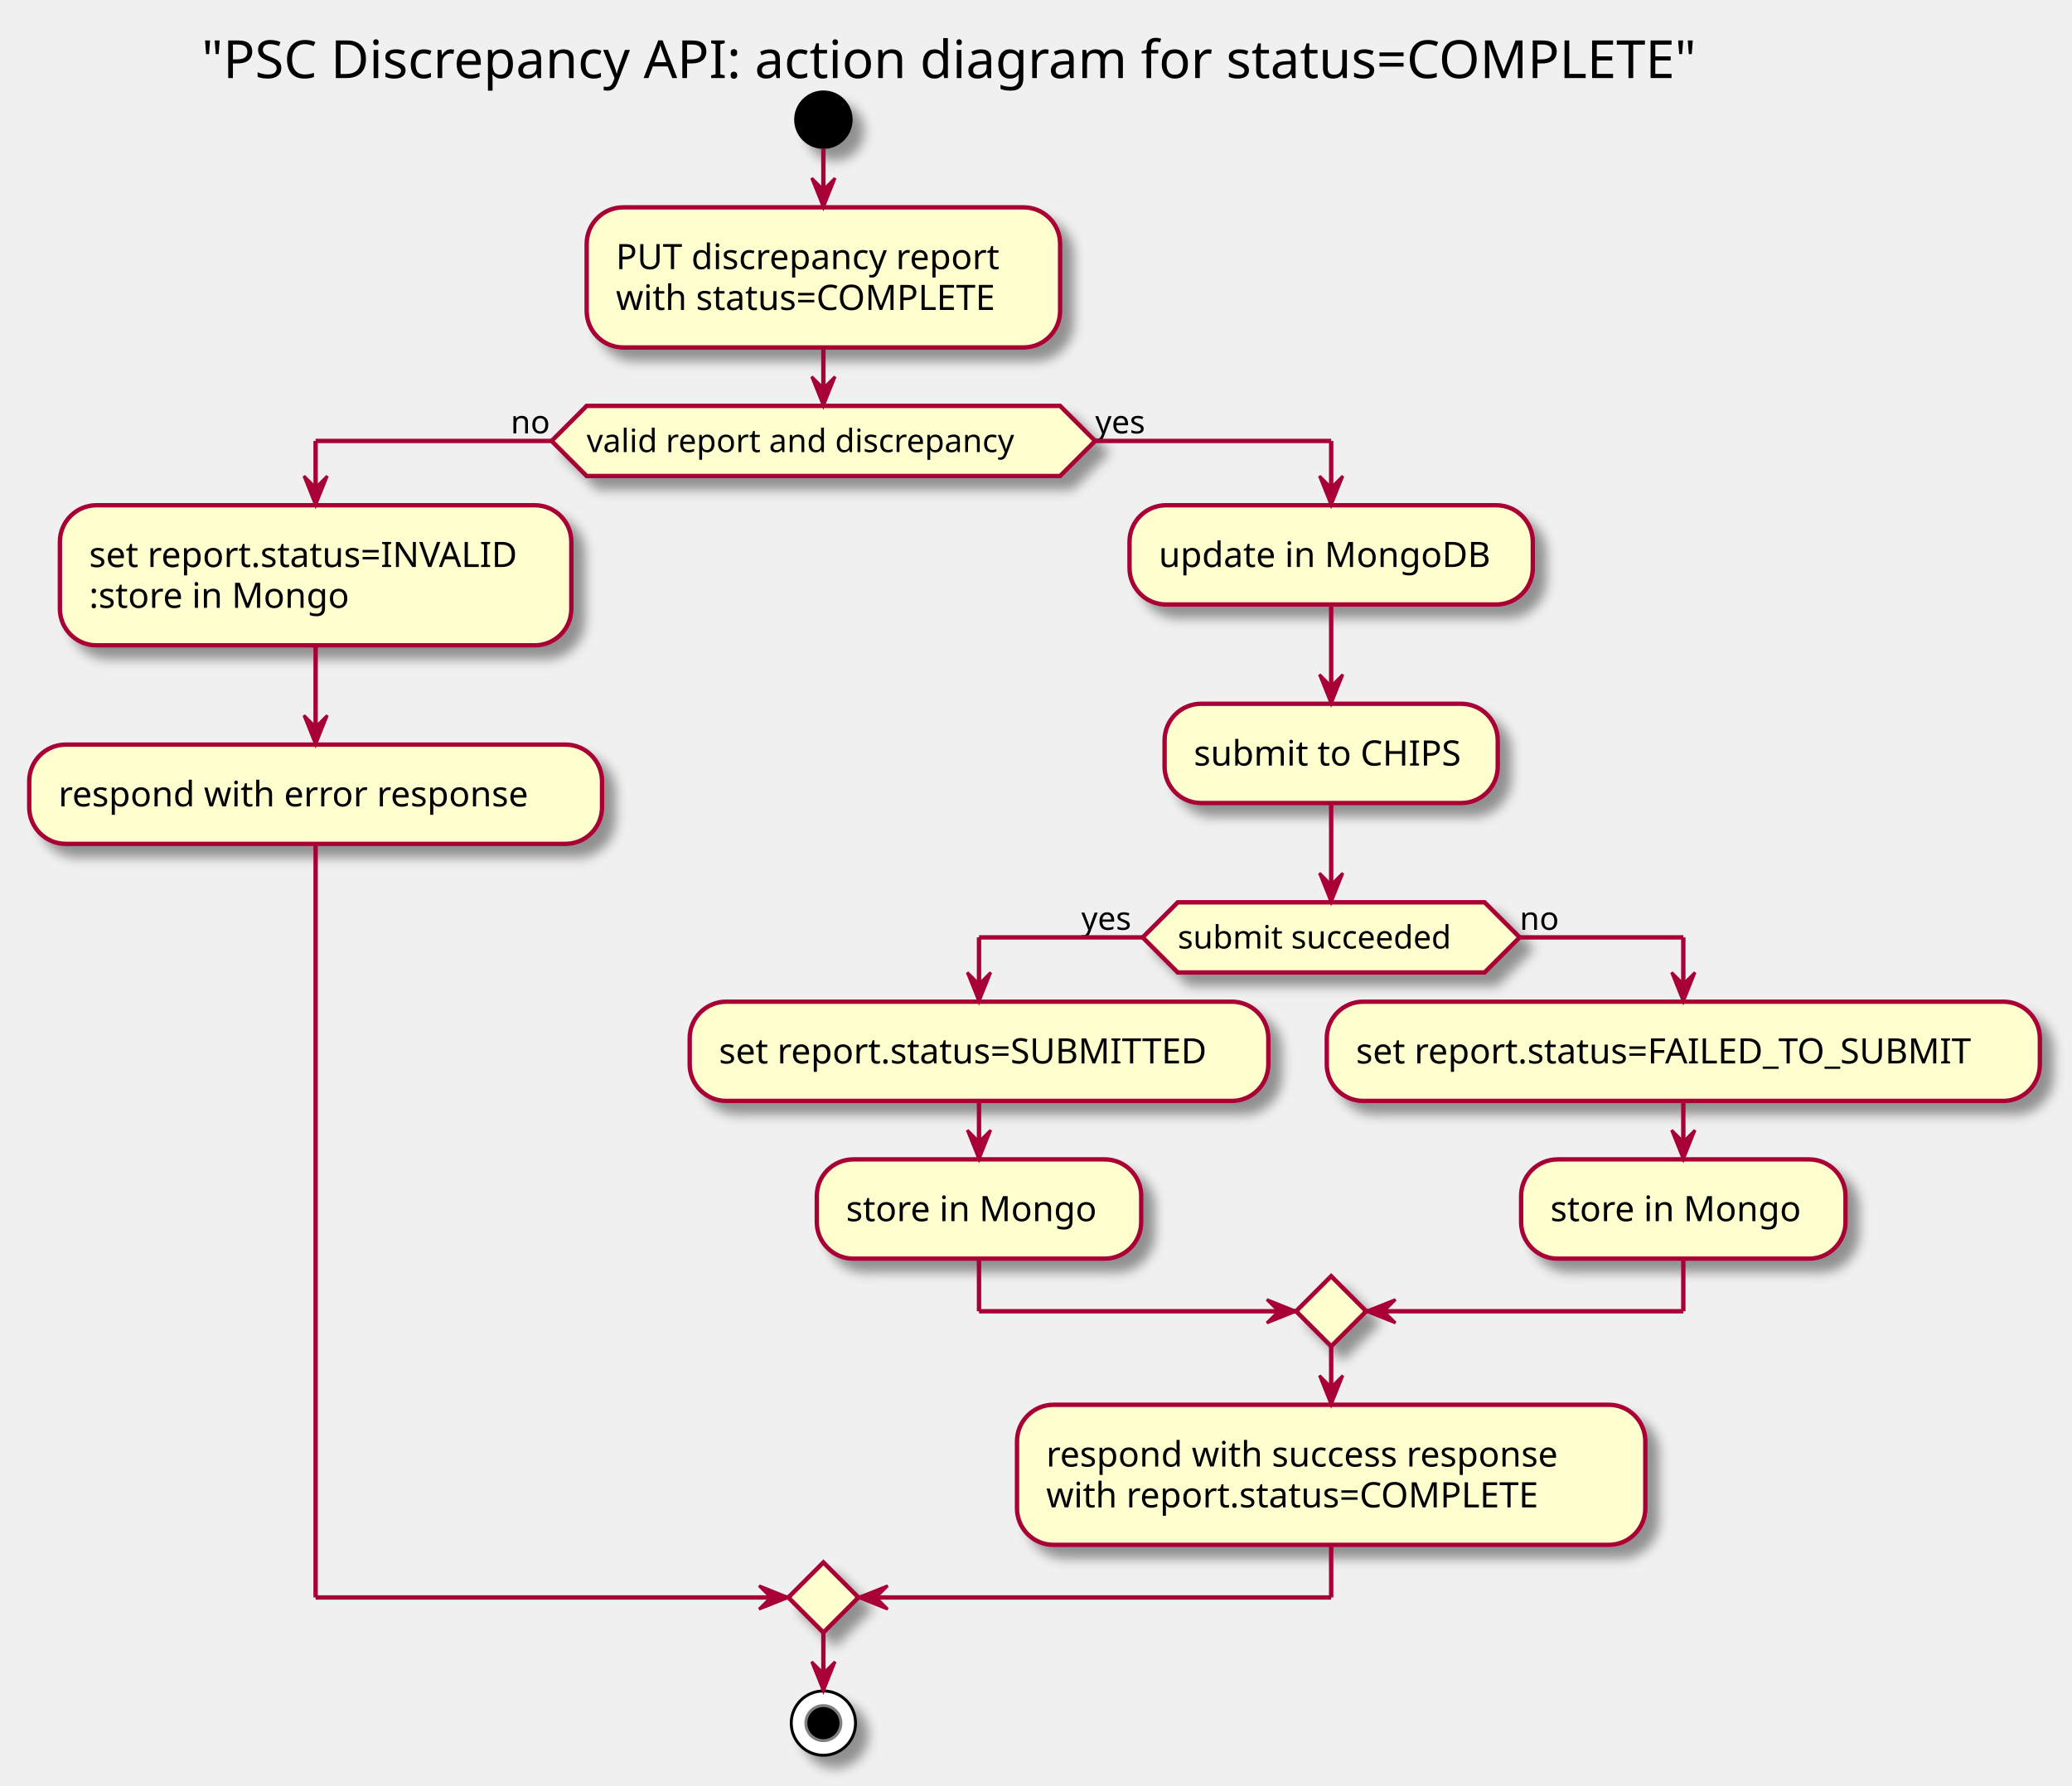
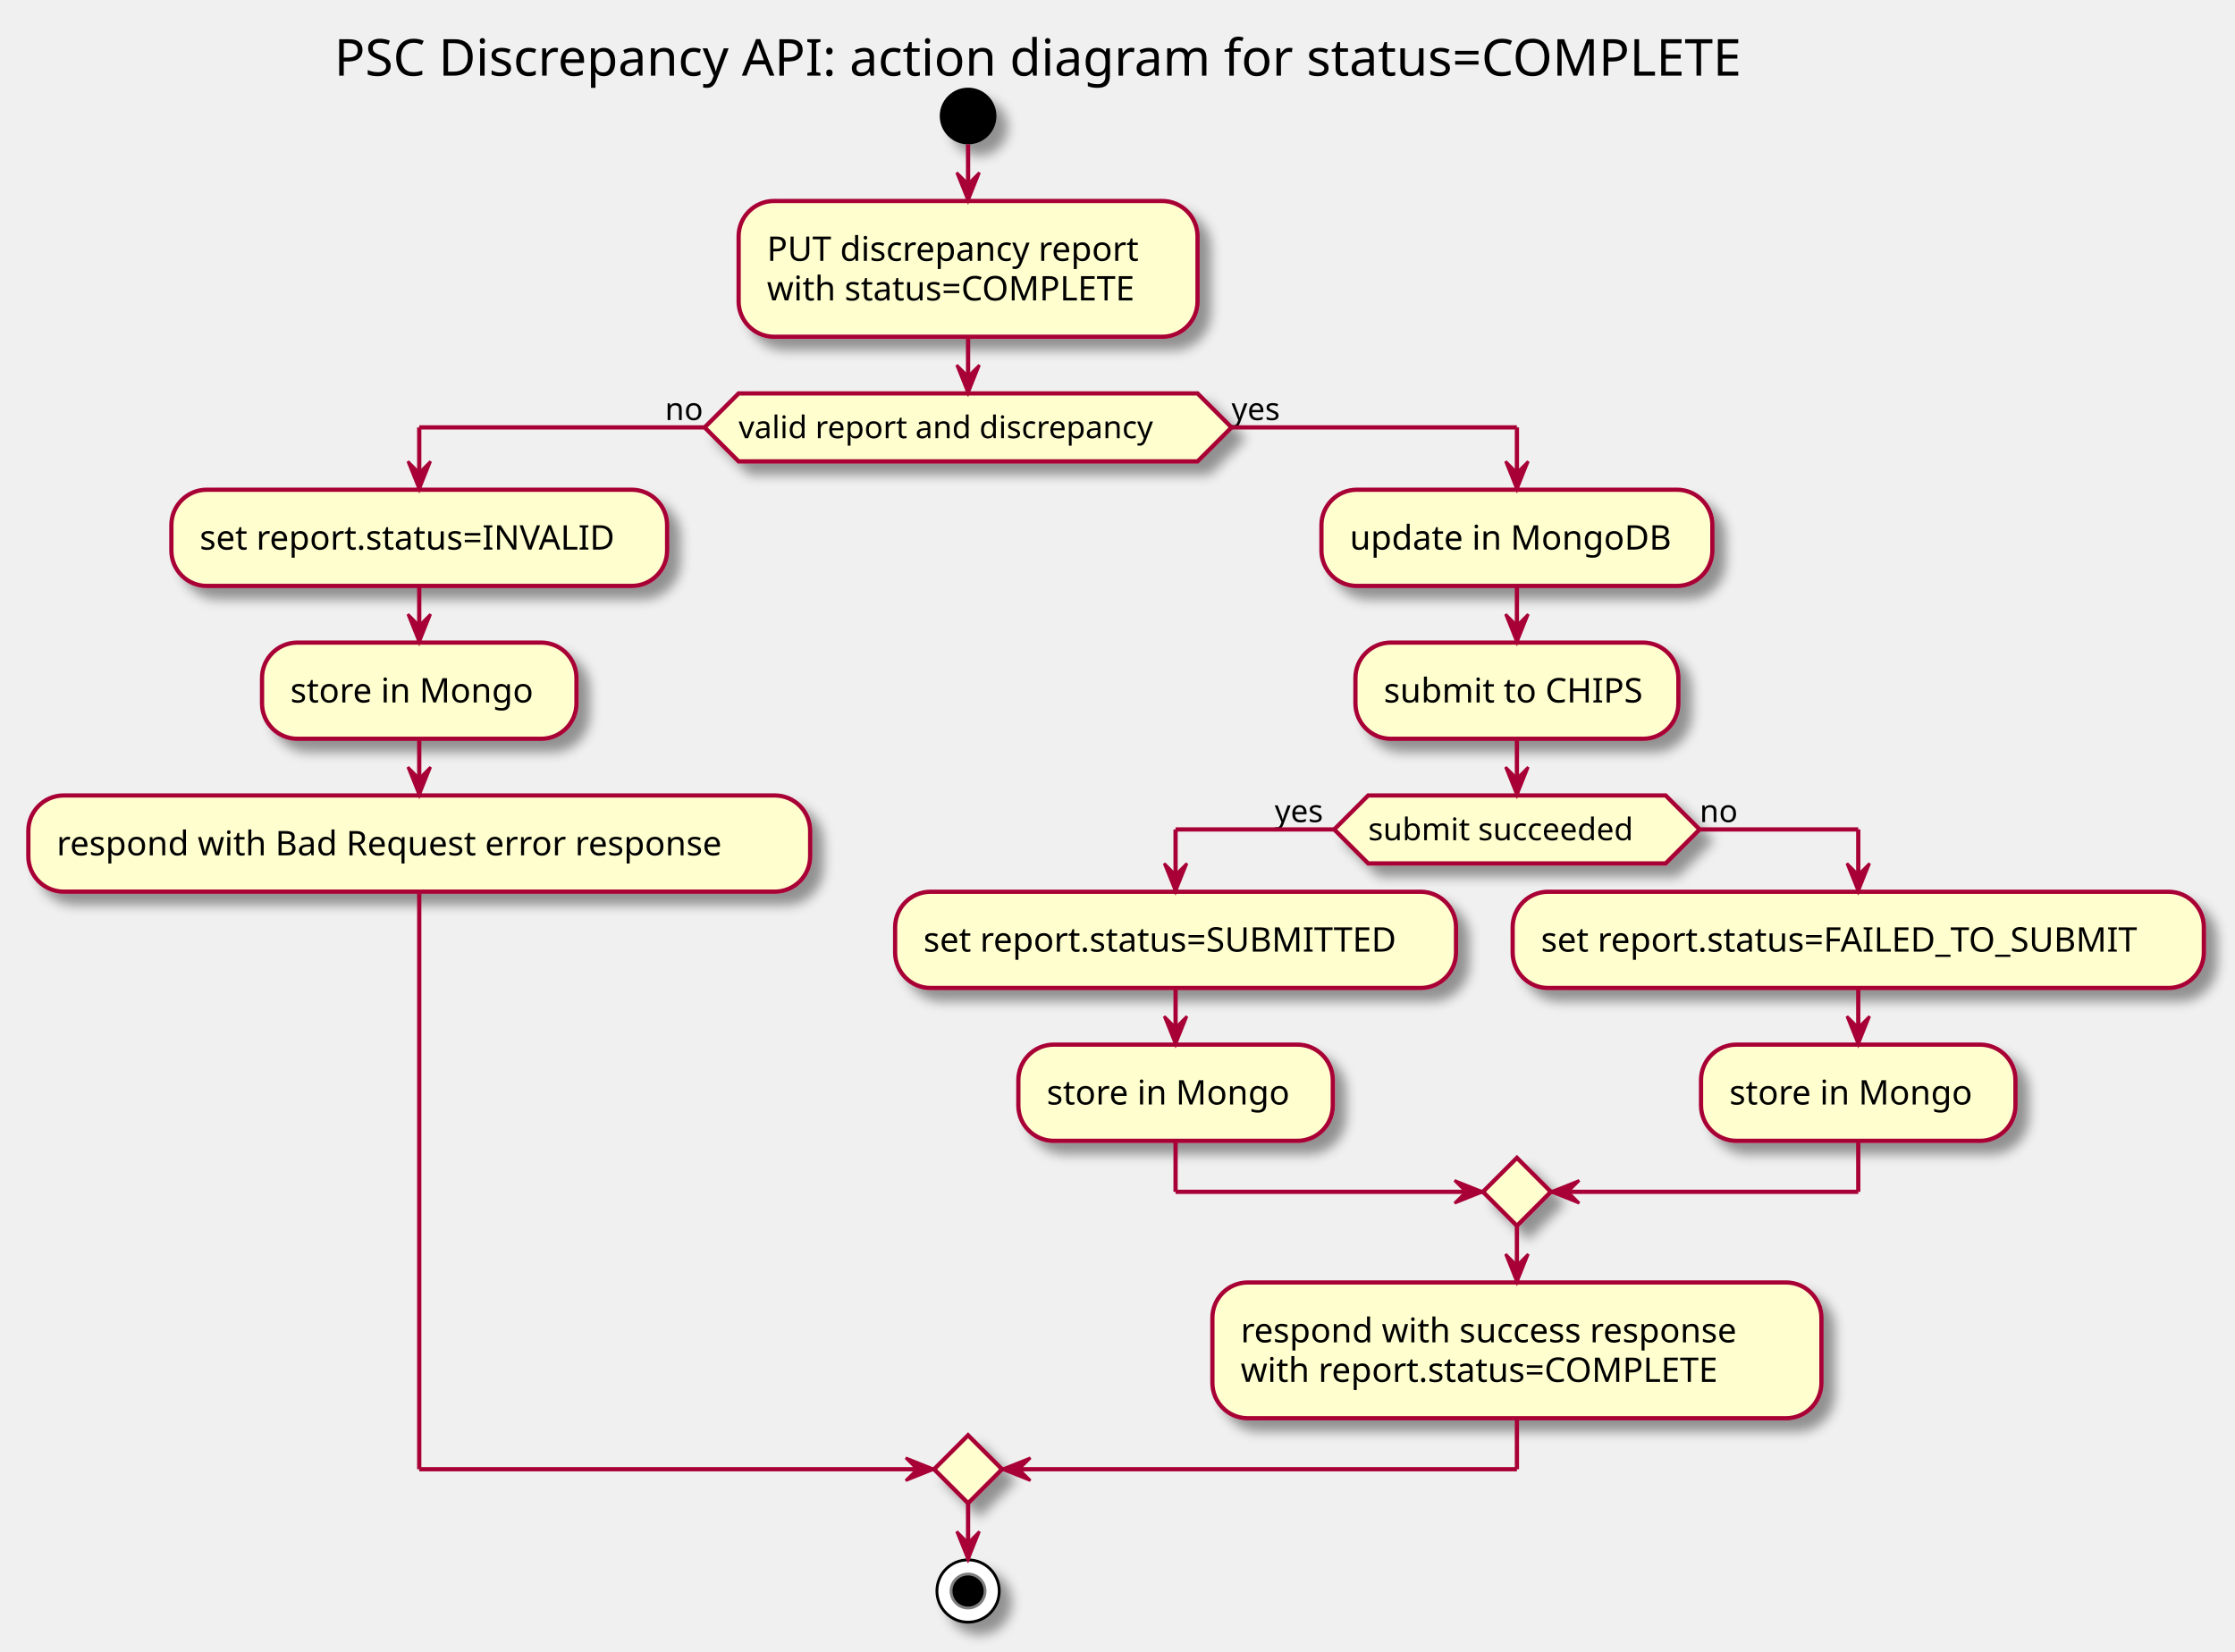
- <svg xmlns="http://www.w3.org/2000/svg" contentScriptType="application/ecmascript" contentStyleType="text/css" height="611px" preserveAspectRatio="none" style="width:709px;height:611px;" version="1.1" viewBox="0 0 709 611" width="709px" zoomAndPan="magnify">
+ <svg xmlns="http://www.w3.org/2000/svg" contentScriptType="application/ecmascript" contentStyleType="text/css" height="583px" preserveAspectRatio="none" style="width:789px;height:583px;" version="1.1" viewBox="0 0 789 583" width="789px" zoomAndPan="magnify">
  <defs>
-     <filter height="300%" id="f1usawqnnj7cxd" width="300%" x="-1" y="-1">
+     <filter height="300%" id="f1103kzroynyfi" width="300%" x="-1" y="-1">
      <feGaussianBlur result="blurOut" stdDeviation="2.0" />
      <feColorMatrix in="blurOut" result="blurOut2" type="matrix" values="0 0 0 0 0 0 0 0 0 0 0 0 0 0 0 0 0 0 .4 0" />
      <feOffset dx="4.0" dy="4.0" in="blurOut2" result="blurOut3" />
      <feBlend in="SourceGraphic" in2="blurOut3" mode="normal" />
    </filter>
  </defs>
  <g>
-     <text fill="#000000" font-family="sans-serif" font-size="18" lengthAdjust="spacingAndGlyphs" textLength="569" x="69" y="26.708">"PSC Discrepancy API: action diagram for status=COMPLETE"</text>
-     <ellipse cx="281.75" cy="40.953" fill="#000000" filter="url(#f1usawqnnj7cxd)" rx="10" ry="10" style="stroke: none; stroke-width: 1.0;" />
-     <rect fill="#FEFECE" filter="url(#f1usawqnnj7cxd)" height="47.938" rx="12.5" ry="12.5" style="stroke: #A80036; stroke-width: 1.5;" width="162" x="200.75" y="70.953" />
-     <text fill="#000000" font-family="sans-serif" font-size="12" lengthAdjust="spacingAndGlyphs" textLength="142" x="210.75" y="92.092">PUT discrepancy report</text>
-     <text fill="#000000" font-family="sans-serif" font-size="12" lengthAdjust="spacingAndGlyphs" textLength="135" x="210.75" y="106.061">with status=COMPLETE</text>
-     <polygon fill="#FEFECE" filter="url(#f1usawqnnj7cxd)" points="200.75,138.891,362.75,138.891,374.75,150.891,362.75,162.891,200.75,162.891,188.75,150.891,200.75,138.891" style="stroke: #A80036; stroke-width: 1.5;" />
-     <text fill="#000000" font-family="sans-serif" font-size="11" lengthAdjust="spacingAndGlyphs" textLength="162" x="200.75" y="154.699">valid report and discrepancy</text>
-     <text fill="#000000" font-family="sans-serif" font-size="11" lengthAdjust="spacingAndGlyphs" textLength="14" x="174.75" y="148.296">no</text>
-     <text fill="#000000" font-family="sans-serif" font-size="11" lengthAdjust="spacingAndGlyphs" textLength="21" x="374.75" y="148.296">yes</text>
-     <rect fill="#FEFECE" filter="url(#f1usawqnnj7cxd)" height="47.938" rx="12.5" ry="12.5" style="stroke: #A80036; stroke-width: 1.5;" width="175" x="20.5" y="172.891" />
-     <text fill="#000000" font-family="sans-serif" font-size="12" lengthAdjust="spacingAndGlyphs" textLength="155" x="30.5" y="194.029">set report.status=INVALID</text>
-     <text fill="#000000" font-family="sans-serif" font-size="12" lengthAdjust="spacingAndGlyphs" textLength="95" x="30.5" y="207.998">:store in Mongo</text>
-     <rect fill="#FEFECE" filter="url(#f1usawqnnj7cxd)" height="33.969" rx="12.5" ry="12.5" style="stroke: #A80036; stroke-width: 1.5;" width="196" x="10" y="254.797" />
-     <text fill="#000000" font-family="sans-serif" font-size="12" lengthAdjust="spacingAndGlyphs" textLength="176" x="20" y="275.935">respond with error response</text>
-     <rect fill="#FEFECE" filter="url(#f1usawqnnj7cxd)" height="33.969" rx="12.5" ry="12.5" style="stroke: #A80036; stroke-width: 1.5;" width="138" x="386.5" y="172.891" />
-     <text fill="#000000" font-family="sans-serif" font-size="12" lengthAdjust="spacingAndGlyphs" textLength="118" x="396.5" y="194.029">update in MongoDB</text>
-     <rect fill="#FEFECE" filter="url(#f1usawqnnj7cxd)" height="33.969" rx="12.5" ry="12.5" style="stroke: #A80036; stroke-width: 1.5;" width="114" x="398.5" y="240.828" />
-     <text fill="#000000" font-family="sans-serif" font-size="12" lengthAdjust="spacingAndGlyphs" textLength="94" x="408.5" y="261.967">submit to CHIPS</text>
-     <polygon fill="#FEFECE" filter="url(#f1usawqnnj7cxd)" points="403,308.766,508,308.766,520,320.766,508,332.766,403,332.766,391,320.766,403,308.766" style="stroke: #A80036; stroke-width: 1.5;" />
-     <text fill="#000000" font-family="sans-serif" font-size="11" lengthAdjust="spacingAndGlyphs" textLength="105" x="403" y="324.574">submit succeeded</text>
-     <text fill="#000000" font-family="sans-serif" font-size="11" lengthAdjust="spacingAndGlyphs" textLength="21" x="370" y="318.171">yes</text>
-     <text fill="#000000" font-family="sans-serif" font-size="11" lengthAdjust="spacingAndGlyphs" textLength="14" x="520" y="318.171">no</text>
-     <rect fill="#FEFECE" filter="url(#f1usawqnnj7cxd)" height="33.969" rx="12.5" ry="12.5" style="stroke: #A80036; stroke-width: 1.5;" width="198" x="236" y="342.766" />
-     <text fill="#000000" font-family="sans-serif" font-size="12" lengthAdjust="spacingAndGlyphs" textLength="178" x="246" y="363.904">set report.status=SUBMITTED</text>
-     <rect fill="#FEFECE" filter="url(#f1usawqnnj7cxd)" height="33.969" rx="12.5" ry="12.5" style="stroke: #A80036; stroke-width: 1.5;" width="111" x="279.5" y="396.734" />
-     <text fill="#000000" font-family="sans-serif" font-size="12" lengthAdjust="spacingAndGlyphs" textLength="91" x="289.5" y="417.873">store in Mongo</text>
-     <rect fill="#FEFECE" filter="url(#f1usawqnnj7cxd)" height="33.969" rx="12.5" ry="12.5" style="stroke: #A80036; stroke-width: 1.5;" width="244" x="454" y="342.766" />
-     <text fill="#000000" font-family="sans-serif" font-size="12" lengthAdjust="spacingAndGlyphs" textLength="224" x="464" y="363.904">set report.status=FAILED_TO_SUBMIT</text>
-     <rect fill="#FEFECE" filter="url(#f1usawqnnj7cxd)" height="33.969" rx="12.5" ry="12.5" style="stroke: #A80036; stroke-width: 1.5;" width="111" x="520.5" y="396.734" />
-     <text fill="#000000" font-family="sans-serif" font-size="12" lengthAdjust="spacingAndGlyphs" textLength="91" x="530.5" y="417.873">store in Mongo</text>
-     <polygon fill="#FEFECE" filter="url(#f1usawqnnj7cxd)" points="455.5,436.703,467.5,448.703,455.5,460.703,443.5,448.703,455.5,436.703" style="stroke: #A80036; stroke-width: 1.5;" />
-     <rect fill="#FEFECE" filter="url(#f1usawqnnj7cxd)" height="47.938" rx="12.5" ry="12.5" style="stroke: #A80036; stroke-width: 1.5;" width="215" x="348" y="480.703" />
-     <text fill="#000000" font-family="sans-serif" font-size="12" lengthAdjust="spacingAndGlyphs" textLength="195" x="358" y="501.842">respond with success response</text>
-     <text fill="#000000" font-family="sans-serif" font-size="12" lengthAdjust="spacingAndGlyphs" textLength="176" x="358" y="515.811">with report.status=COMPLETE</text>
-     <polygon fill="#FEFECE" filter="url(#f1usawqnnj7cxd)" points="281.75,534.641,293.75,546.641,281.75,558.641,269.75,546.641,281.75,534.641" style="stroke: #A80036; stroke-width: 1.5;" />
-     <ellipse cx="281.75" cy="589.641" fill="#FFFFFF" filter="url(#f1usawqnnj7cxd)" rx="11" ry="11" style="stroke: #000000; stroke-width: 1.0;" />
-     <ellipse cx="281.75" cy="589.641" fill="#000000" rx="6" ry="6" style="stroke: #7F7F7F; stroke-width: 1.0;" />
-     <line style="stroke: #A80036; stroke-width: 1.5;" x1="281.75" x2="281.75" y1="50.953" y2="70.953" />
-     <polygon fill="#A80036" points="277.75,60.953,281.75,70.953,285.75,60.953,281.75,64.953" style="stroke: #A80036; stroke-width: 1.0;" />
-     <line style="stroke: #A80036; stroke-width: 1.5;" x1="108" x2="108" y1="220.828" y2="254.797" />
-     <polygon fill="#A80036" points="104,244.797,108,254.797,112,244.797,108,248.797" style="stroke: #A80036; stroke-width: 1.0;" />
-     <line style="stroke: #A80036; stroke-width: 1.5;" x1="455.5" x2="455.5" y1="206.859" y2="240.828" />
-     <polygon fill="#A80036" points="451.5,230.828,455.5,240.828,459.5,230.828,455.5,234.828" style="stroke: #A80036; stroke-width: 1.0;" />
-     <line style="stroke: #A80036; stroke-width: 1.5;" x1="335" x2="335" y1="376.734" y2="396.734" />
-     <polygon fill="#A80036" points="331,386.734,335,396.734,339,386.734,335,390.734" style="stroke: #A80036; stroke-width: 1.0;" />
-     <line style="stroke: #A80036; stroke-width: 1.5;" x1="576" x2="576" y1="376.734" y2="396.734" />
-     <polygon fill="#A80036" points="572,386.734,576,396.734,580,386.734,576,390.734" style="stroke: #A80036; stroke-width: 1.0;" />
-     <line style="stroke: #A80036; stroke-width: 1.5;" x1="391" x2="335" y1="320.766" y2="320.766" />
-     <line style="stroke: #A80036; stroke-width: 1.5;" x1="335" x2="335" y1="320.766" y2="342.766" />
-     <polygon fill="#A80036" points="331,332.766,335,342.766,339,332.766,335,336.766" style="stroke: #A80036; stroke-width: 1.0;" />
-     <line style="stroke: #A80036; stroke-width: 1.5;" x1="520" x2="576" y1="320.766" y2="320.766" />
-     <line style="stroke: #A80036; stroke-width: 1.5;" x1="576" x2="576" y1="320.766" y2="342.766" />
-     <polygon fill="#A80036" points="572,332.766,576,342.766,580,332.766,576,336.766" style="stroke: #A80036; stroke-width: 1.0;" />
-     <line style="stroke: #A80036; stroke-width: 1.5;" x1="335" x2="335" y1="430.703" y2="448.703" />
-     <line style="stroke: #A80036; stroke-width: 1.5;" x1="335" x2="443.5" y1="448.703" y2="448.703" />
-     <polygon fill="#A80036" points="433.5,444.703,443.5,448.703,433.5,452.703,437.5,448.703" style="stroke: #A80036; stroke-width: 1.0;" />
-     <line style="stroke: #A80036; stroke-width: 1.5;" x1="576" x2="576" y1="430.703" y2="448.703" />
-     <line style="stroke: #A80036; stroke-width: 1.5;" x1="576" x2="467.5" y1="448.703" y2="448.703" />
-     <polygon fill="#A80036" points="477.5,444.703,467.5,448.703,477.5,452.703,473.5,448.703" style="stroke: #A80036; stroke-width: 1.0;" />
-     <line style="stroke: #A80036; stroke-width: 1.5;" x1="455.5" x2="455.5" y1="274.797" y2="308.766" />
-     <polygon fill="#A80036" points="451.5,298.766,455.5,308.766,459.5,298.766,455.5,302.766" style="stroke: #A80036; stroke-width: 1.0;" />
-     <line style="stroke: #A80036; stroke-width: 1.5;" x1="455.5" x2="455.5" y1="460.703" y2="480.703" />
-     <polygon fill="#A80036" points="451.5,470.703,455.5,480.703,459.5,470.703,455.5,474.703" style="stroke: #A80036; stroke-width: 1.0;" />
-     <line style="stroke: #A80036; stroke-width: 1.5;" x1="188.75" x2="108" y1="150.891" y2="150.891" />
-     <line style="stroke: #A80036; stroke-width: 1.5;" x1="108" x2="108" y1="150.891" y2="172.891" />
-     <polygon fill="#A80036" points="104,162.891,108,172.891,112,162.891,108,166.891" style="stroke: #A80036; stroke-width: 1.0;" />
-     <line style="stroke: #A80036; stroke-width: 1.5;" x1="374.75" x2="455.5" y1="150.891" y2="150.891" />
-     <line style="stroke: #A80036; stroke-width: 1.5;" x1="455.5" x2="455.5" y1="150.891" y2="172.891" />
-     <polygon fill="#A80036" points="451.5,162.891,455.5,172.891,459.5,162.891,455.5,166.891" style="stroke: #A80036; stroke-width: 1.0;" />
-     <line style="stroke: #A80036; stroke-width: 1.5;" x1="108" x2="108" y1="288.766" y2="546.641" />
-     <line style="stroke: #A80036; stroke-width: 1.5;" x1="108" x2="269.75" y1="546.641" y2="546.641" />
-     <polygon fill="#A80036" points="259.75,542.641,269.75,546.641,259.75,550.641,263.75,546.641" style="stroke: #A80036; stroke-width: 1.0;" />
-     <line style="stroke: #A80036; stroke-width: 1.5;" x1="455.5" x2="455.5" y1="528.641" y2="546.641" />
-     <line style="stroke: #A80036; stroke-width: 1.5;" x1="455.5" x2="293.75" y1="546.641" y2="546.641" />
-     <polygon fill="#A80036" points="303.75,542.641,293.75,546.641,303.75,550.641,299.75,546.641" style="stroke: #A80036; stroke-width: 1.0;" />
-     <line style="stroke: #A80036; stroke-width: 1.5;" x1="281.75" x2="281.75" y1="118.891" y2="138.891" />
-     <polygon fill="#A80036" points="277.75,128.891,281.75,138.891,285.75,128.891,281.75,132.891" style="stroke: #A80036; stroke-width: 1.0;" />
-     <line style="stroke: #A80036; stroke-width: 1.5;" x1="281.75" x2="281.75" y1="558.641" y2="578.641" />
-     <polygon fill="#A80036" points="277.75,568.641,281.75,578.641,285.75,568.641,281.75,572.641" style="stroke: #A80036; stroke-width: 1.0;" />
+     <text fill="#000000" font-family="sans-serif" font-size="18" lengthAdjust="spacingAndGlyphs" textLength="551" x="118" y="26.708">PSC Discrepancy API: action diagram for status=COMPLETE</text>
+     <ellipse cx="341.75" cy="40.953" fill="#000000" filter="url(#f1103kzroynyfi)" rx="10" ry="10" style="stroke: none; stroke-width: 1.0;" />
+     <rect fill="#FEFECE" filter="url(#f1103kzroynyfi)" height="47.938" rx="12.5" ry="12.5" style="stroke: #A80036; stroke-width: 1.5;" width="162" x="260.75" y="70.953" />
+     <text fill="#000000" font-family="sans-serif" font-size="12" lengthAdjust="spacingAndGlyphs" textLength="142" x="270.75" y="92.092">PUT discrepancy report</text>
+     <text fill="#000000" font-family="sans-serif" font-size="12" lengthAdjust="spacingAndGlyphs" textLength="135" x="270.75" y="106.061">with status=COMPLETE</text>
+     <polygon fill="#FEFECE" filter="url(#f1103kzroynyfi)" points="260.75,138.891,422.75,138.891,434.75,150.891,422.75,162.891,260.75,162.891,248.75,150.891,260.75,138.891" style="stroke: #A80036; stroke-width: 1.5;" />
+     <text fill="#000000" font-family="sans-serif" font-size="11" lengthAdjust="spacingAndGlyphs" textLength="162" x="260.75" y="154.699">valid report and discrepancy</text>
+     <text fill="#000000" font-family="sans-serif" font-size="11" lengthAdjust="spacingAndGlyphs" textLength="14" x="234.75" y="148.296">no</text>
+     <text fill="#000000" font-family="sans-serif" font-size="11" lengthAdjust="spacingAndGlyphs" textLength="21" x="434.75" y="148.296">yes</text>
+     <rect fill="#FEFECE" filter="url(#f1103kzroynyfi)" height="33.969" rx="12.5" ry="12.5" style="stroke: #A80036; stroke-width: 1.5;" width="175" x="60.5" y="172.891" />
+     <text fill="#000000" font-family="sans-serif" font-size="12" lengthAdjust="spacingAndGlyphs" textLength="155" x="70.5" y="194.029">set report.status=INVALID</text>
+     <rect fill="#FEFECE" filter="url(#f1103kzroynyfi)" height="33.969" rx="12.5" ry="12.5" style="stroke: #A80036; stroke-width: 1.5;" width="111" x="92.5" y="226.859" />
+     <text fill="#000000" font-family="sans-serif" font-size="12" lengthAdjust="spacingAndGlyphs" textLength="91" x="102.5" y="247.998">store in Mongo</text>
+     <rect fill="#FEFECE" filter="url(#f1103kzroynyfi)" height="33.969" rx="12.5" ry="12.5" style="stroke: #A80036; stroke-width: 1.5;" width="276" x="10" y="280.828" />
+     <text fill="#000000" font-family="sans-serif" font-size="12" lengthAdjust="spacingAndGlyphs" textLength="256" x="20" y="301.967">respond with Bad Request error response</text>
+     <rect fill="#FEFECE" filter="url(#f1103kzroynyfi)" height="33.969" rx="12.5" ry="12.5" style="stroke: #A80036; stroke-width: 1.5;" width="138" x="466.5" y="172.891" />
+     <text fill="#000000" font-family="sans-serif" font-size="12" lengthAdjust="spacingAndGlyphs" textLength="118" x="476.5" y="194.029">update in MongoDB</text>
+     <rect fill="#FEFECE" filter="url(#f1103kzroynyfi)" height="33.969" rx="12.5" ry="12.5" style="stroke: #A80036; stroke-width: 1.5;" width="114" x="478.5" y="226.859" />
+     <text fill="#000000" font-family="sans-serif" font-size="12" lengthAdjust="spacingAndGlyphs" textLength="94" x="488.5" y="247.998">submit to CHIPS</text>
+     <polygon fill="#FEFECE" filter="url(#f1103kzroynyfi)" points="483,280.828,588,280.828,600,292.828,588,304.828,483,304.828,471,292.828,483,280.828" style="stroke: #A80036; stroke-width: 1.5;" />
+     <text fill="#000000" font-family="sans-serif" font-size="11" lengthAdjust="spacingAndGlyphs" textLength="105" x="483" y="296.636">submit succeeded</text>
+     <text fill="#000000" font-family="sans-serif" font-size="11" lengthAdjust="spacingAndGlyphs" textLength="21" x="450" y="290.234">yes</text>
+     <text fill="#000000" font-family="sans-serif" font-size="11" lengthAdjust="spacingAndGlyphs" textLength="14" x="600" y="290.234">no</text>
+     <rect fill="#FEFECE" filter="url(#f1103kzroynyfi)" height="33.969" rx="12.5" ry="12.5" style="stroke: #A80036; stroke-width: 1.5;" width="198" x="316" y="314.828" />
+     <text fill="#000000" font-family="sans-serif" font-size="12" lengthAdjust="spacingAndGlyphs" textLength="178" x="326" y="335.967">set report.status=SUBMITTED</text>
+     <rect fill="#FEFECE" filter="url(#f1103kzroynyfi)" height="33.969" rx="12.5" ry="12.5" style="stroke: #A80036; stroke-width: 1.5;" width="111" x="359.5" y="368.797" />
+     <text fill="#000000" font-family="sans-serif" font-size="12" lengthAdjust="spacingAndGlyphs" textLength="91" x="369.5" y="389.935">store in Mongo</text>
+     <rect fill="#FEFECE" filter="url(#f1103kzroynyfi)" height="33.969" rx="12.5" ry="12.5" style="stroke: #A80036; stroke-width: 1.5;" width="244" x="534" y="314.828" />
+     <text fill="#000000" font-family="sans-serif" font-size="12" lengthAdjust="spacingAndGlyphs" textLength="224" x="544" y="335.967">set report.status=FAILED_TO_SUBMIT</text>
+     <rect fill="#FEFECE" filter="url(#f1103kzroynyfi)" height="33.969" rx="12.5" ry="12.5" style="stroke: #A80036; stroke-width: 1.5;" width="111" x="600.5" y="368.797" />
+     <text fill="#000000" font-family="sans-serif" font-size="12" lengthAdjust="spacingAndGlyphs" textLength="91" x="610.5" y="389.935">store in Mongo</text>
+     <polygon fill="#FEFECE" filter="url(#f1103kzroynyfi)" points="535.5,408.766,547.5,420.766,535.5,432.766,523.5,420.766,535.5,408.766" style="stroke: #A80036; stroke-width: 1.5;" />
+     <rect fill="#FEFECE" filter="url(#f1103kzroynyfi)" height="47.938" rx="12.5" ry="12.5" style="stroke: #A80036; stroke-width: 1.5;" width="215" x="428" y="452.766" />
+     <text fill="#000000" font-family="sans-serif" font-size="12" lengthAdjust="spacingAndGlyphs" textLength="195" x="438" y="473.904">respond with success response</text>
+     <text fill="#000000" font-family="sans-serif" font-size="12" lengthAdjust="spacingAndGlyphs" textLength="176" x="438" y="487.873">with report.status=COMPLETE</text>
+     <polygon fill="#FEFECE" filter="url(#f1103kzroynyfi)" points="341.75,506.703,353.75,518.703,341.75,530.703,329.75,518.703,341.75,506.703" style="stroke: #A80036; stroke-width: 1.5;" />
+     <ellipse cx="341.75" cy="561.703" fill="#FFFFFF" filter="url(#f1103kzroynyfi)" rx="11" ry="11" style="stroke: #000000; stroke-width: 1.0;" />
+     <ellipse cx="341.75" cy="561.703" fill="#000000" rx="6" ry="6" style="stroke: #7F7F7F; stroke-width: 1.0;" />
+     <line style="stroke: #A80036; stroke-width: 1.5;" x1="341.75" x2="341.75" y1="50.953" y2="70.953" />
+     <polygon fill="#A80036" points="337.75,60.953,341.75,70.953,345.75,60.953,341.75,64.953" style="stroke: #A80036; stroke-width: 1.0;" />
+     <line style="stroke: #A80036; stroke-width: 1.5;" x1="148" x2="148" y1="206.859" y2="226.859" />
+     <polygon fill="#A80036" points="144,216.859,148,226.859,152,216.859,148,220.859" style="stroke: #A80036; stroke-width: 1.0;" />
+     <line style="stroke: #A80036; stroke-width: 1.5;" x1="148" x2="148" y1="260.828" y2="280.828" />
+     <polygon fill="#A80036" points="144,270.828,148,280.828,152,270.828,148,274.828" style="stroke: #A80036; stroke-width: 1.0;" />
+     <line style="stroke: #A80036; stroke-width: 1.5;" x1="535.5" x2="535.5" y1="206.859" y2="226.859" />
+     <polygon fill="#A80036" points="531.5,216.859,535.5,226.859,539.5,216.859,535.5,220.859" style="stroke: #A80036; stroke-width: 1.0;" />
+     <line style="stroke: #A80036; stroke-width: 1.5;" x1="415" x2="415" y1="348.797" y2="368.797" />
+     <polygon fill="#A80036" points="411,358.797,415,368.797,419,358.797,415,362.797" style="stroke: #A80036; stroke-width: 1.0;" />
+     <line style="stroke: #A80036; stroke-width: 1.5;" x1="656" x2="656" y1="348.797" y2="368.797" />
+     <polygon fill="#A80036" points="652,358.797,656,368.797,660,358.797,656,362.797" style="stroke: #A80036; stroke-width: 1.0;" />
+     <line style="stroke: #A80036; stroke-width: 1.5;" x1="471" x2="415" y1="292.828" y2="292.828" />
+     <line style="stroke: #A80036; stroke-width: 1.5;" x1="415" x2="415" y1="292.828" y2="314.828" />
+     <polygon fill="#A80036" points="411,304.828,415,314.828,419,304.828,415,308.828" style="stroke: #A80036; stroke-width: 1.0;" />
+     <line style="stroke: #A80036; stroke-width: 1.5;" x1="600" x2="656" y1="292.828" y2="292.828" />
+     <line style="stroke: #A80036; stroke-width: 1.5;" x1="656" x2="656" y1="292.828" y2="314.828" />
+     <polygon fill="#A80036" points="652,304.828,656,314.828,660,304.828,656,308.828" style="stroke: #A80036; stroke-width: 1.0;" />
+     <line style="stroke: #A80036; stroke-width: 1.5;" x1="415" x2="415" y1="402.766" y2="420.766" />
+     <line style="stroke: #A80036; stroke-width: 1.5;" x1="415" x2="523.5" y1="420.766" y2="420.766" />
+     <polygon fill="#A80036" points="513.5,416.766,523.5,420.766,513.5,424.766,517.5,420.766" style="stroke: #A80036; stroke-width: 1.0;" />
+     <line style="stroke: #A80036; stroke-width: 1.5;" x1="656" x2="656" y1="402.766" y2="420.766" />
+     <line style="stroke: #A80036; stroke-width: 1.5;" x1="656" x2="547.5" y1="420.766" y2="420.766" />
+     <polygon fill="#A80036" points="557.5,416.766,547.5,420.766,557.5,424.766,553.5,420.766" style="stroke: #A80036; stroke-width: 1.0;" />
+     <line style="stroke: #A80036; stroke-width: 1.5;" x1="535.5" x2="535.5" y1="260.828" y2="280.828" />
+     <polygon fill="#A80036" points="531.5,270.828,535.5,280.828,539.5,270.828,535.5,274.828" style="stroke: #A80036; stroke-width: 1.0;" />
+     <line style="stroke: #A80036; stroke-width: 1.5;" x1="535.5" x2="535.5" y1="432.766" y2="452.766" />
+     <polygon fill="#A80036" points="531.5,442.766,535.5,452.766,539.5,442.766,535.5,446.766" style="stroke: #A80036; stroke-width: 1.0;" />
+     <line style="stroke: #A80036; stroke-width: 1.5;" x1="248.75" x2="148" y1="150.891" y2="150.891" />
+     <line style="stroke: #A80036; stroke-width: 1.5;" x1="148" x2="148" y1="150.891" y2="172.891" />
+     <polygon fill="#A80036" points="144,162.891,148,172.891,152,162.891,148,166.891" style="stroke: #A80036; stroke-width: 1.0;" />
+     <line style="stroke: #A80036; stroke-width: 1.5;" x1="434.75" x2="535.5" y1="150.891" y2="150.891" />
+     <line style="stroke: #A80036; stroke-width: 1.5;" x1="535.5" x2="535.5" y1="150.891" y2="172.891" />
+     <polygon fill="#A80036" points="531.5,162.891,535.5,172.891,539.5,162.891,535.5,166.891" style="stroke: #A80036; stroke-width: 1.0;" />
+     <line style="stroke: #A80036; stroke-width: 1.5;" x1="148" x2="148" y1="314.797" y2="518.703" />
+     <line style="stroke: #A80036; stroke-width: 1.5;" x1="148" x2="329.75" y1="518.703" y2="518.703" />
+     <polygon fill="#A80036" points="319.75,514.703,329.75,518.703,319.75,522.703,323.75,518.703" style="stroke: #A80036; stroke-width: 1.0;" />
+     <line style="stroke: #A80036; stroke-width: 1.5;" x1="535.5" x2="535.5" y1="500.703" y2="518.703" />
+     <line style="stroke: #A80036; stroke-width: 1.5;" x1="535.5" x2="353.75" y1="518.703" y2="518.703" />
+     <polygon fill="#A80036" points="363.75,514.703,353.75,518.703,363.75,522.703,359.75,518.703" style="stroke: #A80036; stroke-width: 1.0;" />
+     <line style="stroke: #A80036; stroke-width: 1.5;" x1="341.75" x2="341.75" y1="118.891" y2="138.891" />
+     <polygon fill="#A80036" points="337.75,128.891,341.75,138.891,345.75,128.891,341.75,132.891" style="stroke: #A80036; stroke-width: 1.0;" />
+     <line style="stroke: #A80036; stroke-width: 1.5;" x1="341.75" x2="341.75" y1="530.703" y2="550.703" />
+     <polygon fill="#A80036" points="337.75,540.703,341.75,550.703,345.75,540.703,341.75,544.703" style="stroke: #A80036; stroke-width: 1.0;" />
  </g>
</svg>
